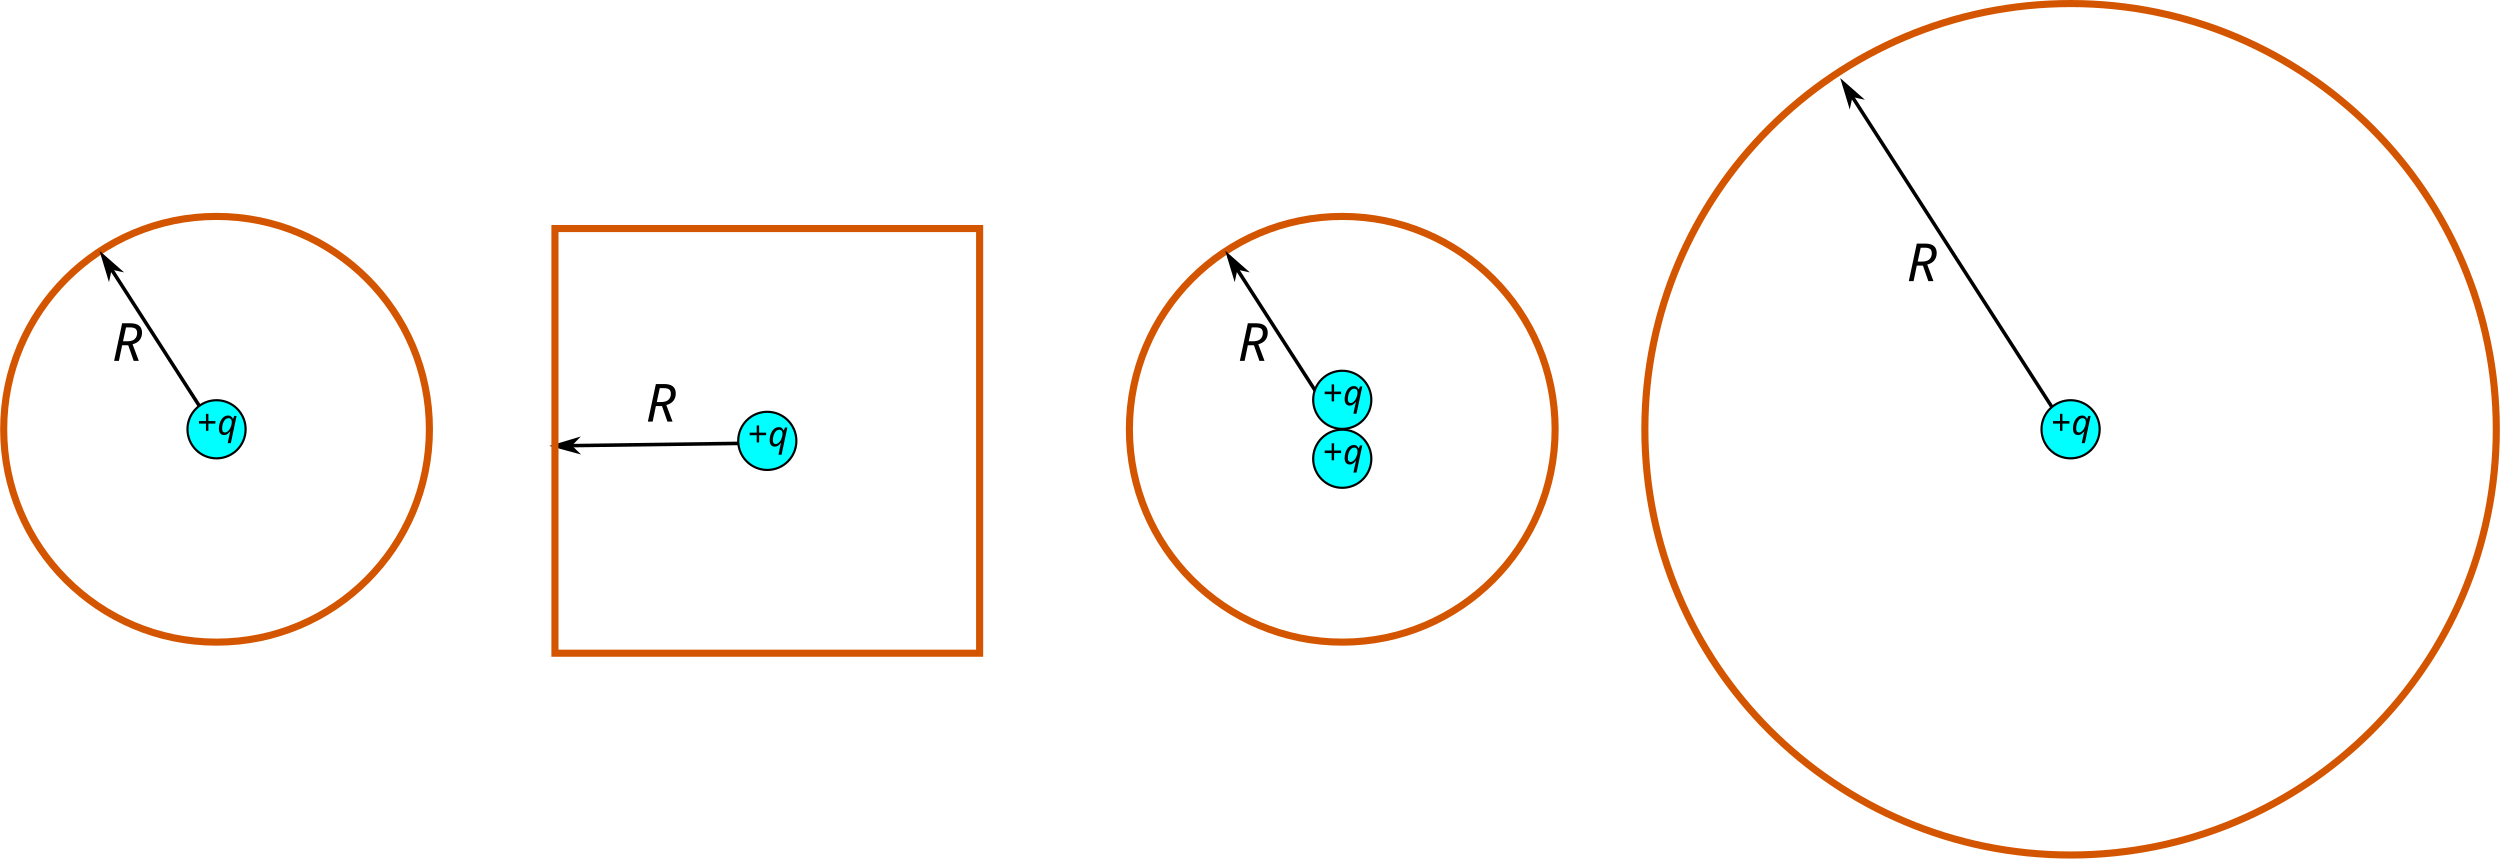
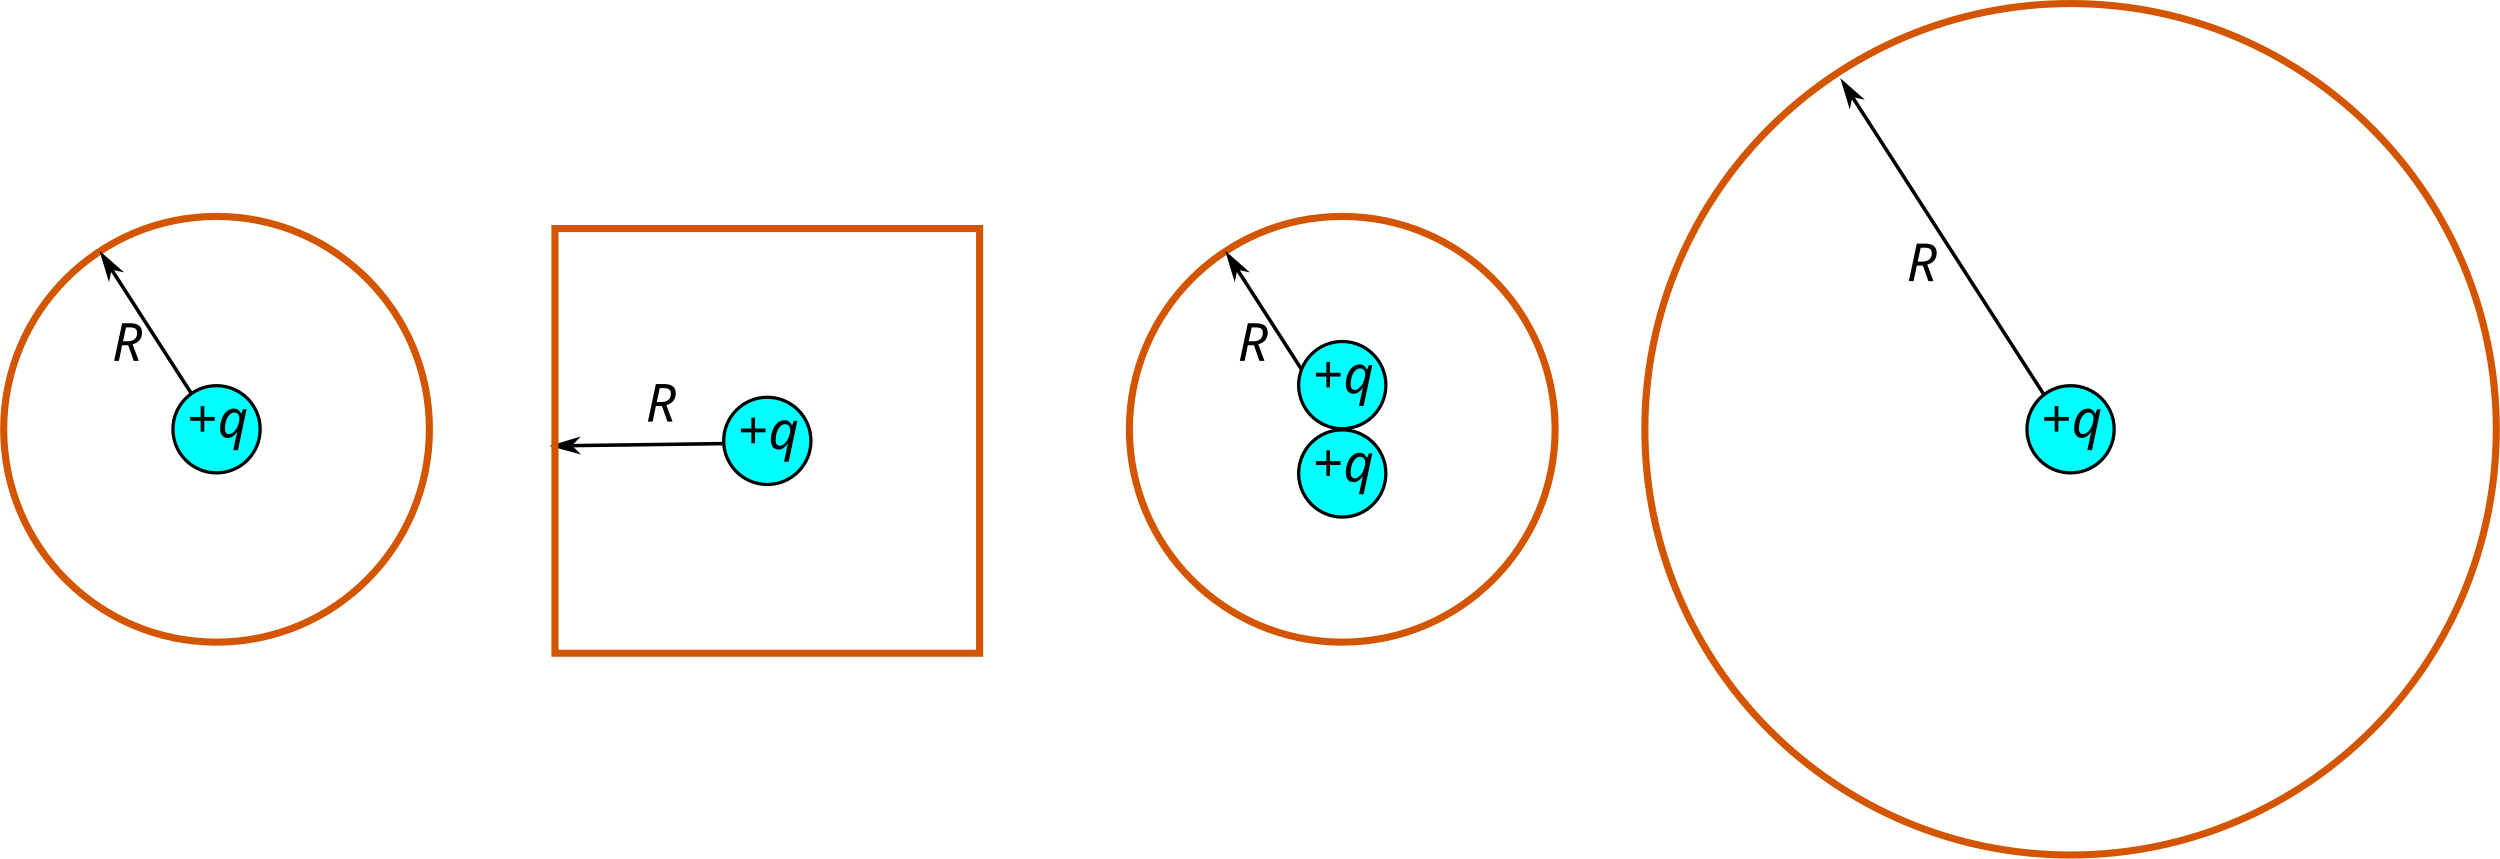
<svg xmlns="http://www.w3.org/2000/svg" width="13.84in" height="4.753in" viewBox="0 0 351.531 120.737" version="1.1" id="svg8">
  <defs id="defs2">
    <marker orient="auto" refY="0" refX="0" id="Arrow1Mend" style="overflow:visible">
      <path id="path963" d="M 0,0 5,-5 -12.5,0 5,5 Z" style="fill:#000000;fill-opacity:1;fill-rule:evenodd;stroke:#000000;stroke-width:1pt;stroke-opacity:1" transform="matrix(-0.4,0,0,-0.4,-4,0)" />
    </marker>
    <marker orient="auto" refY="0" refX="0" id="Arrow2Mend" style="overflow:visible">
      <path id="path4382" style="fill:#000000;fill-opacity:1;fill-rule:evenodd;stroke:#000000;stroke-width:0.625;stroke-linejoin:round;stroke-opacity:1" d="M 8.719,4.034 -2.207,0.016 8.719,-4.002 c -1.745,2.372 -1.735,5.617 -6e-7,8.035 z" transform="scale(-0.6)" />
    </marker>
    <marker orient="auto" refY="0" refX="0" id="Arrow2Mend-5" style="overflow:visible">
      <path id="path4382-5" style="fill:#000000;fill-opacity:1;fill-rule:evenodd;stroke:#000000;stroke-width:0.625;stroke-linejoin:round;stroke-opacity:1" d="M 8.719,4.034 -2.207,0.016 8.719,-4.002 c -1.745,2.372 -1.735,5.617 -6e-7,8.035 z" transform="scale(-0.6)" />
    </marker>
    <marker orient="auto" refY="0" refX="0" id="Arrow1Mend-6" style="overflow:visible">
      <path id="path963-1" d="M 0,0 5,-5 -12.5,0 5,5 Z" style="fill:#000000;fill-opacity:1;fill-rule:evenodd;stroke:#000000;stroke-width:1pt;stroke-opacity:1" transform="matrix(-0.4,0,0,-0.4,-4,0)" />
    </marker>
    <marker orient="auto" refY="0" refX="0" id="Arrow1Mend-1" style="overflow:visible">
      <path id="path963-5" d="M 0,0 5,-5 -12.5,0 5,5 Z" style="fill:#000000;fill-opacity:1;fill-rule:evenodd;stroke:#000000;stroke-width:1pt;stroke-opacity:1" transform="matrix(-0.4,0,0,-0.4,-4,0)" />
    </marker>
    <marker orient="auto" refY="0" refX="0" id="Arrow1Mend-1-1" style="overflow:visible">
      <path id="path963-5-4" d="M 0,0 5,-5 -12.5,0 5,5 Z" style="fill:#000000;fill-opacity:1;fill-rule:evenodd;stroke:#000000;stroke-width:1pt;stroke-opacity:1" transform="matrix(-0.4,0,0,-0.4,-4,0)" />
    </marker>
    <marker orient="auto" refY="0" refX="0" id="Arrow1Mend-5" style="overflow:visible">
      <path id="path963-17" d="M 0,0 5,-5 -12.5,0 5,5 Z" style="fill:#000000;fill-opacity:1;fill-rule:evenodd;stroke:#000000;stroke-width:1pt;stroke-opacity:1" transform="matrix(-0.4,0,0,-0.4,-4,0)" />
    </marker>
  </defs>
  <g id="layer1" transform="translate(279.2507,-121.6976)">
    <circle style="fill:none;fill-opacity:1;stroke:#d45500;stroke-width:1;stroke-miterlimit:4;stroke-dasharray:none;stroke-dashoffset:0" id="path950" cx="-248.816" cy="182.066" r="29.934" />
    <path style="fill:none;stroke:#000000;stroke-width:0.5;stroke-linecap:butt;stroke-linejoin:miter;stroke-miterlimit:4;stroke-dasharray:none;stroke-opacity:1;marker-end:url(#Arrow1Mend)" d="m -248.95,182.333 -15.797,-24.548" id="path952" />
    <text xml:space="preserve" style="font-size:7.408px;line-height:1.25;font-family:'Book Antiqua';-inkscape-font-specification:'Book Antiqua';letter-spacing:0px;word-spacing:0px;stroke-width:0.265;" x="-263.516" y="172.444" id="text1250">
      <tspan id="tspan1248" x="-263.516" y="172.444" style="font-style:italic;stroke-width:0.265;font-size:7.408px;">R</tspan>
    </text>
-     <g id="g866" transform="translate(-173.1825,4.276306)" style="">
+     <g id="g866" transform="matrix(1.5,0,0,1.5,-135.3656,-84.61853)">
      <circle r="4.089" cy="177.79" cx="-75.634" id="path854" style="fill:#00ffff;fill-opacity:1;stroke:#000000;stroke-width:0.306;stroke-miterlimit:4;stroke-dasharray:none;stroke-dashoffset:0" />
      <text id="text858" y="178.555" x="-78.359" style="font-size:4.939px;line-height:1.25;font-family:'Book Antiqua';-inkscape-font-specification:'Book Antiqua';letter-spacing:0px;word-spacing:0px;stroke-width:0.265" xml:space="preserve">
        <tspan style="stroke-width:0.265" y="178.555" x="-78.359" id="tspan856">+<tspan id="tspan860" style="font-style:italic">q</tspan>
        </tspan>
      </text>
    </g>
    <path style="fill:none;stroke:#000000;stroke-width:0.5;stroke-linecap:butt;stroke-linejoin:miter;stroke-miterlimit:4;stroke-dasharray:none;stroke-opacity:1;marker-end:url(#Arrow1Mend-5)" d="m -171.245,183.994 -29.782,0.399" id="path952-9" />
-     <g id="g866-1" transform="translate(-95.73329,5.906229)" style="">
+     <g id="g866-1" transform="matrix(1.5,0,0,1.5,-57.91633,-82.98861)">
      <circle r="4.089" cy="177.79" cx="-75.634" id="path854-6" style="fill:#00ffff;fill-opacity:1;stroke:#000000;stroke-width:0.306;stroke-miterlimit:4;stroke-dasharray:none;stroke-dashoffset:0" />
      <text id="text858-0" y="178.555" x="-78.359" style="font-size:4.939px;line-height:1.25;font-family:'Book Antiqua';-inkscape-font-specification:'Book Antiqua';letter-spacing:0px;word-spacing:0px;stroke-width:0.265" xml:space="preserve">
        <tspan style="stroke-width:0.265" y="178.555" x="-78.359" id="tspan856-6">+<tspan id="tspan860-1" style="font-style:italic">q</tspan>
        </tspan>
      </text>
    </g>
    <g id="g1308-9" transform="translate(-0.444741)" style="">
      <circle r="29.934" cy="182.066" cx="-90.066" id="path950-7" style="fill:none;fill-opacity:1;stroke:#d45500;stroke-width:1;stroke-miterlimit:4;stroke-dasharray:none;stroke-dashoffset:0" />
      <path id="path952-1" d="M -90.2,182.333 -105.997,157.785" style="fill:none;stroke:#000000;stroke-width:0.5;stroke-linecap:butt;stroke-linejoin:miter;stroke-miterlimit:4;stroke-dasharray:none;stroke-opacity:1;marker-end:url(#Arrow1Mend-6)" />
      <text id="text1250-9" y="172.444" x="-104.766" style="font-size:4.939px;line-height:1.25;font-family:'Book Antiqua';-inkscape-font-specification:'Book Antiqua';letter-spacing:0px;word-spacing:0px;stroke-width:0.265" xml:space="preserve">
        <tspan style="font-style:italic;stroke-width:0.265;font-size:7.408px" y="172.444" x="-104.766" id="tspan1248-8">R</tspan>
      </text>
    </g>
-     <g id="g1377" transform="translate(-51.22594,0.1336285)" style="">
-       <g transform="translate(36.34866)" id="g866-3" style="">
+     <g id="g1377" transform="matrix(1.5,0,0,1.5,-31.58331,-90.83255)">
+       <g transform="translate(36.34866)" id="g866-3">
        <circle style="fill:#00ffff;fill-opacity:1;stroke:#000000;stroke-width:0.306;stroke-miterlimit:4;stroke-dasharray:none;stroke-dashoffset:0" id="path854-4" cx="-75.634" cy="177.79" r="4.089" />
        <text xml:space="preserve" style="font-size:4.939px;line-height:1.25;font-family:'Book Antiqua';-inkscape-font-specification:'Book Antiqua';letter-spacing:0px;word-spacing:0px;stroke-width:0.265" x="-78.359" y="178.555" id="text858-4">
          <tspan id="tspan856-8" x="-78.359" y="178.555" style="stroke-width:0.265">+<tspan style="font-style:italic" id="tspan860-3">q</tspan>
          </tspan>
        </text>
      </g>
-       <g transform="translate(36.34866,8.285355)" id="g866-3-3" style="">
+       <g transform="translate(36.34866,8.285355)" id="g866-3-3">
        <circle style="fill:#00ffff;fill-opacity:1;stroke:#000000;stroke-width:0.306;stroke-miterlimit:4;stroke-dasharray:none;stroke-dashoffset:0" id="path854-4-0" cx="-75.634" cy="177.79" r="4.089" />
        <text xml:space="preserve" style="font-size:4.939px;line-height:1.25;font-family:'Book Antiqua';-inkscape-font-specification:'Book Antiqua';letter-spacing:0px;word-spacing:0px;stroke-width:0.265" x="-78.359" y="178.555" id="text858-4-4">
          <tspan id="tspan856-8-4" x="-78.359" y="178.555" style="stroke-width:0.265">+<tspan style="font-style:italic" id="tspan860-3-7">q</tspan>
          </tspan>
        </text>
      </g>
    </g>
    <circle style="fill:none;fill-opacity:1;stroke:#d45500;stroke-width:1;stroke-miterlimit:4;stroke-dasharray:none;stroke-dashoffset:0" id="path950-0" cx="11.911" cy="182.066" r="59.868" />
    <path style="fill:none;stroke:#000000;stroke-width:0.5;stroke-linecap:butt;stroke-linejoin:miter;stroke-miterlimit:4;stroke-dasharray:none;stroke-opacity:1;marker-end:url(#Arrow1Mend-1)" d="m 11.644,182.601 -31.594,-49.096" id="path952-7" />
    <text xml:space="preserve" style="font-size:7.408px;line-height:1.25;font-family:'Book Antiqua';-inkscape-font-specification:'Book Antiqua';letter-spacing:0px;word-spacing:0px;stroke-width:0.529;" x="-11.138" y="161.235" id="text1250-7">
      <tspan id="tspan1248-9" x="-11.138" y="161.235" style="font-style:italic;font-size:7.408px;stroke-width:0.529;">R</tspan>
    </text>
-     <g id="g866-2" transform="translate(87.54543,4.276305)" style="">
+     <g id="g866-2" transform="matrix(1.5,0,0,1.5,125.3624,-84.61853)">
      <circle r="4.089" cy="177.79" cx="-75.634" id="path854-5" style="fill:#00ffff;fill-opacity:1;stroke:#000000;stroke-width:0.306;stroke-miterlimit:4;stroke-dasharray:none;stroke-dashoffset:0" />
      <text id="text858-47" y="178.555" x="-78.359" style="font-size:4.939px;line-height:1.25;font-family:'Book Antiqua';-inkscape-font-specification:'Book Antiqua';letter-spacing:0px;word-spacing:0px;stroke-width:0.265" xml:space="preserve">
        <tspan style="stroke-width:0.265" y="178.555" x="-78.359" id="tspan856-2">+<tspan id="tspan860-8" style="font-style:italic">q</tspan>
        </tspan>
      </text>
    </g>
    <rect style="fill:none;fill-opacity:1;stroke:#d45500;stroke-width:1;stroke-miterlimit:4;stroke-dasharray:none;stroke-dashoffset:0" id="rect1431" width="59.72" height="59.72" x="-201.227" y="153.836" rx="0" ry="0" />
    <text xml:space="preserve" style="font-size:7.408px;line-height:1.25;font-family:'Book Antiqua';-inkscape-font-specification:'Book Antiqua';letter-spacing:0px;word-spacing:0px;stroke-width:0.265;" x="-188.457" y="180.985" id="text1250-78">
      <tspan id="tspan1248-0" x="-188.457" y="180.985" style="font-style:italic;stroke-width:0.265;font-size:7.408px;">R</tspan>
    </text>
  </g>
</svg>
